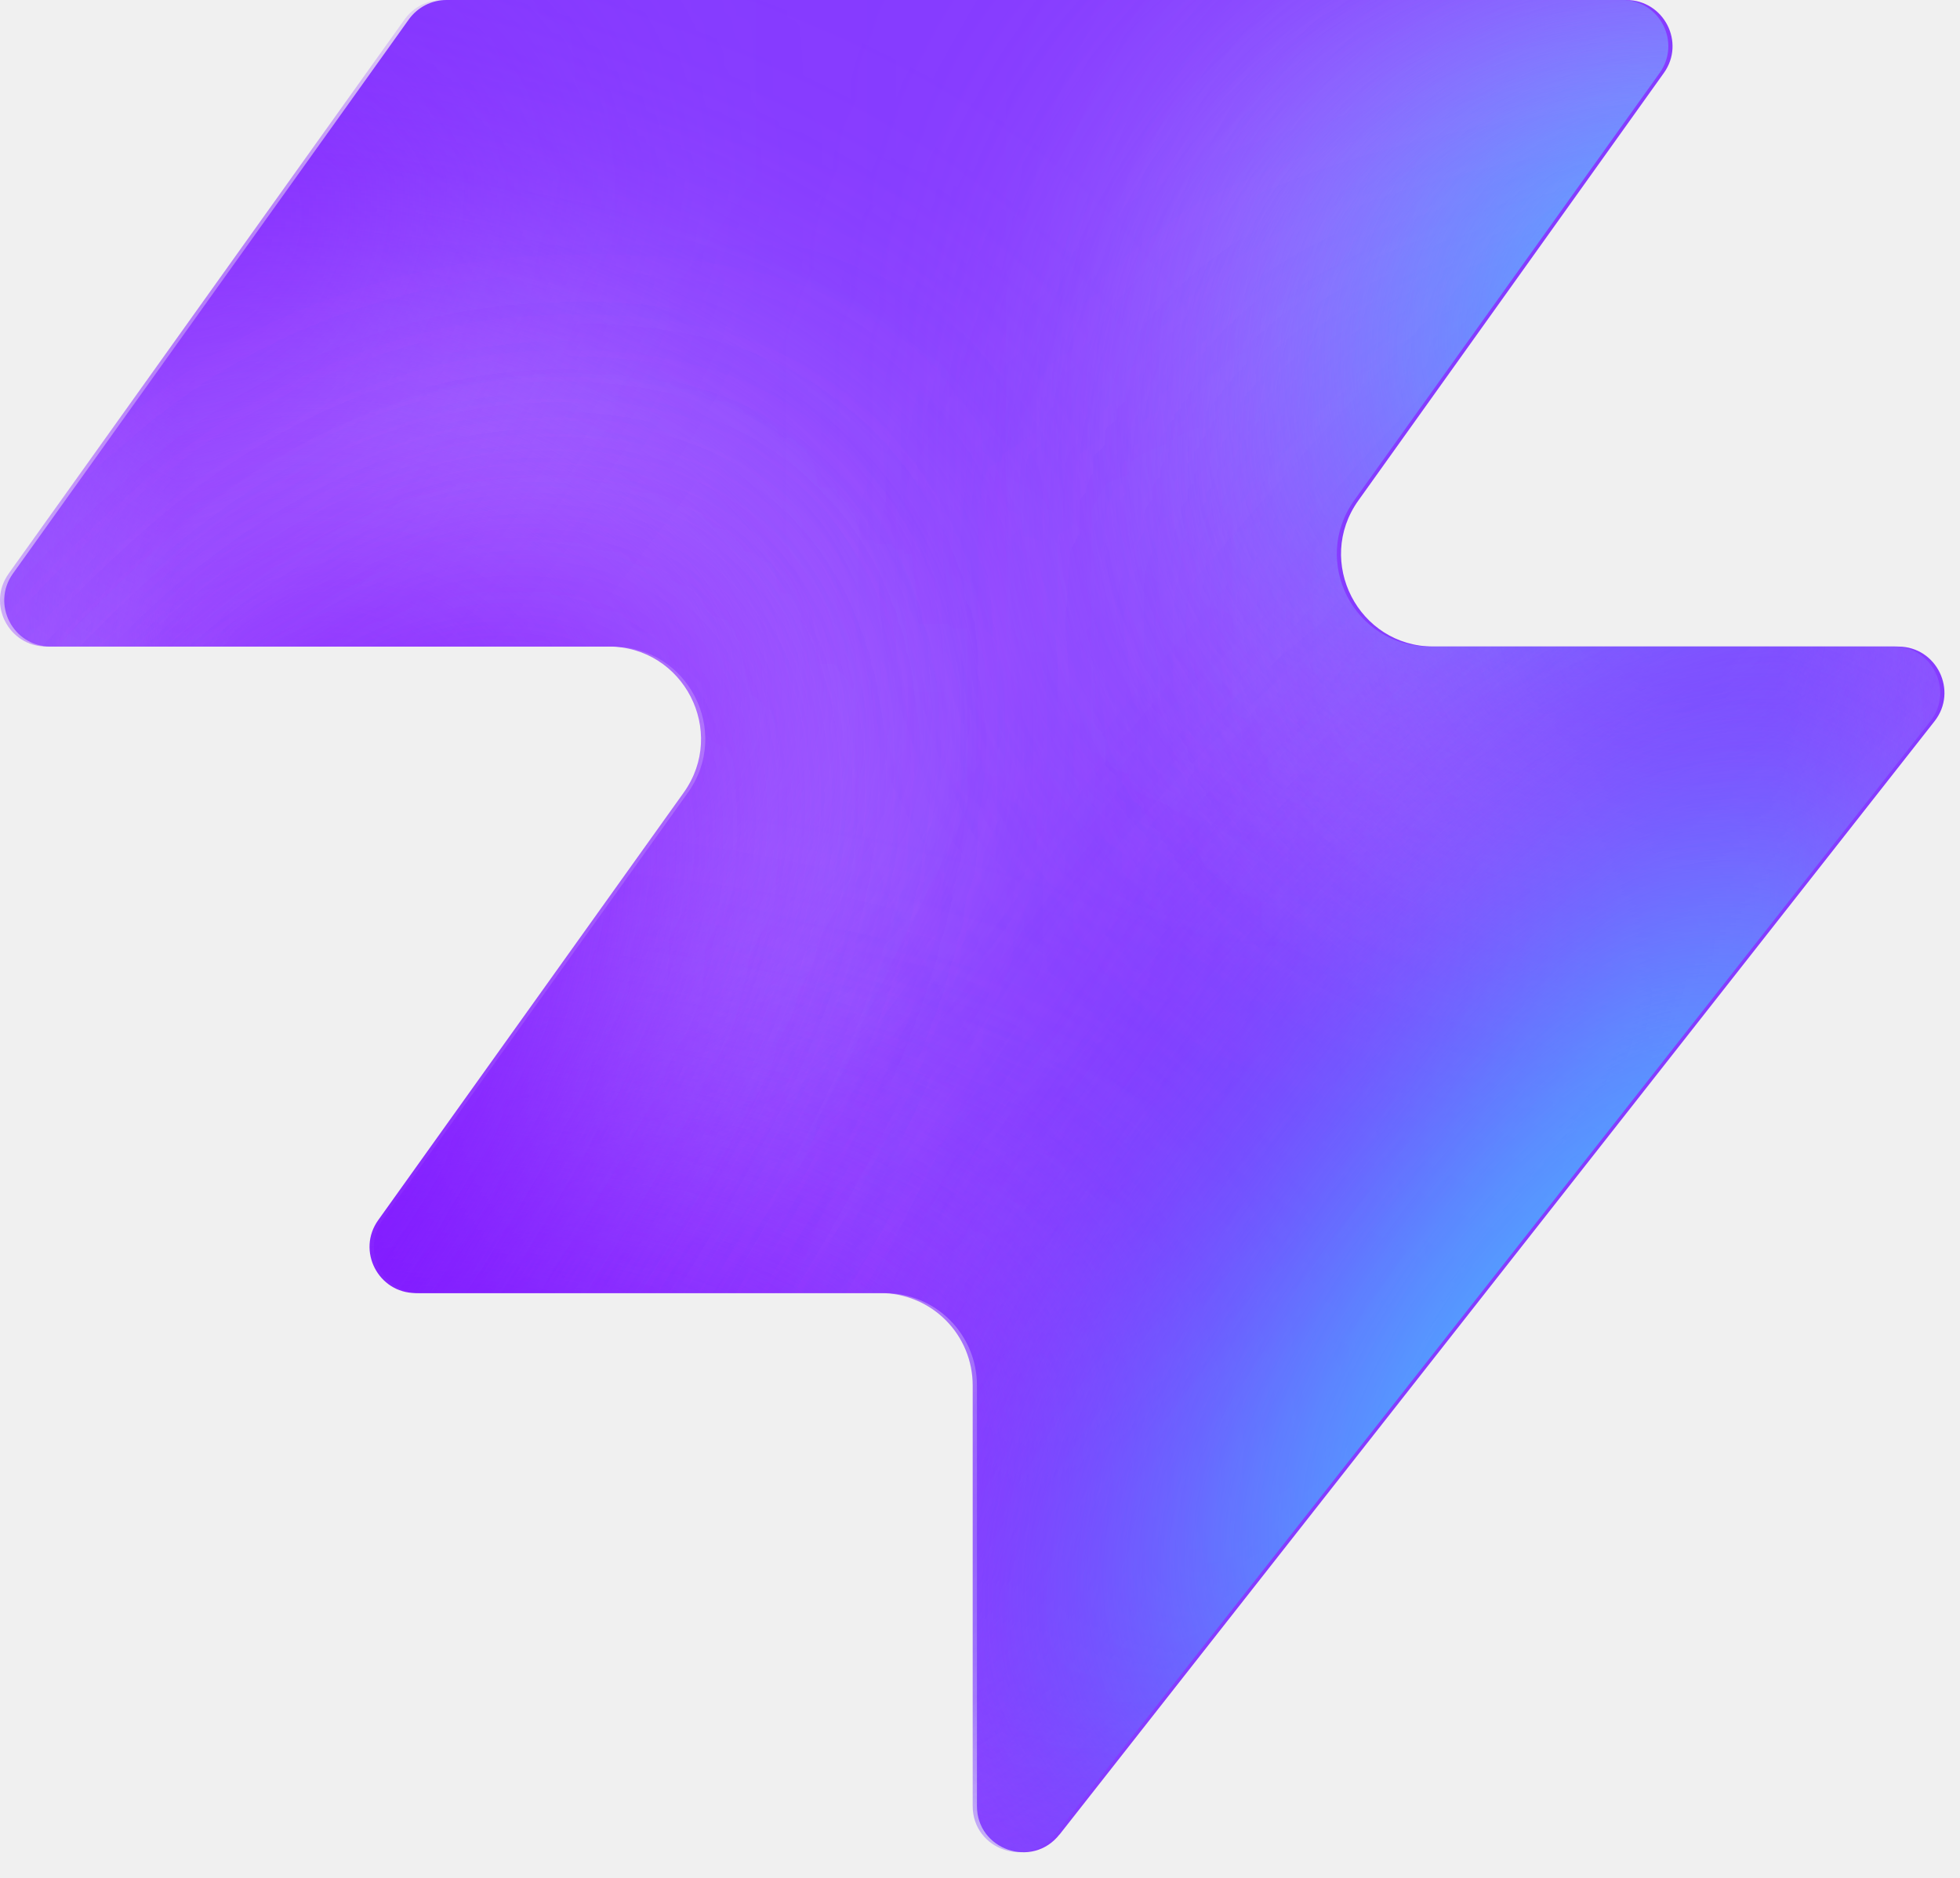
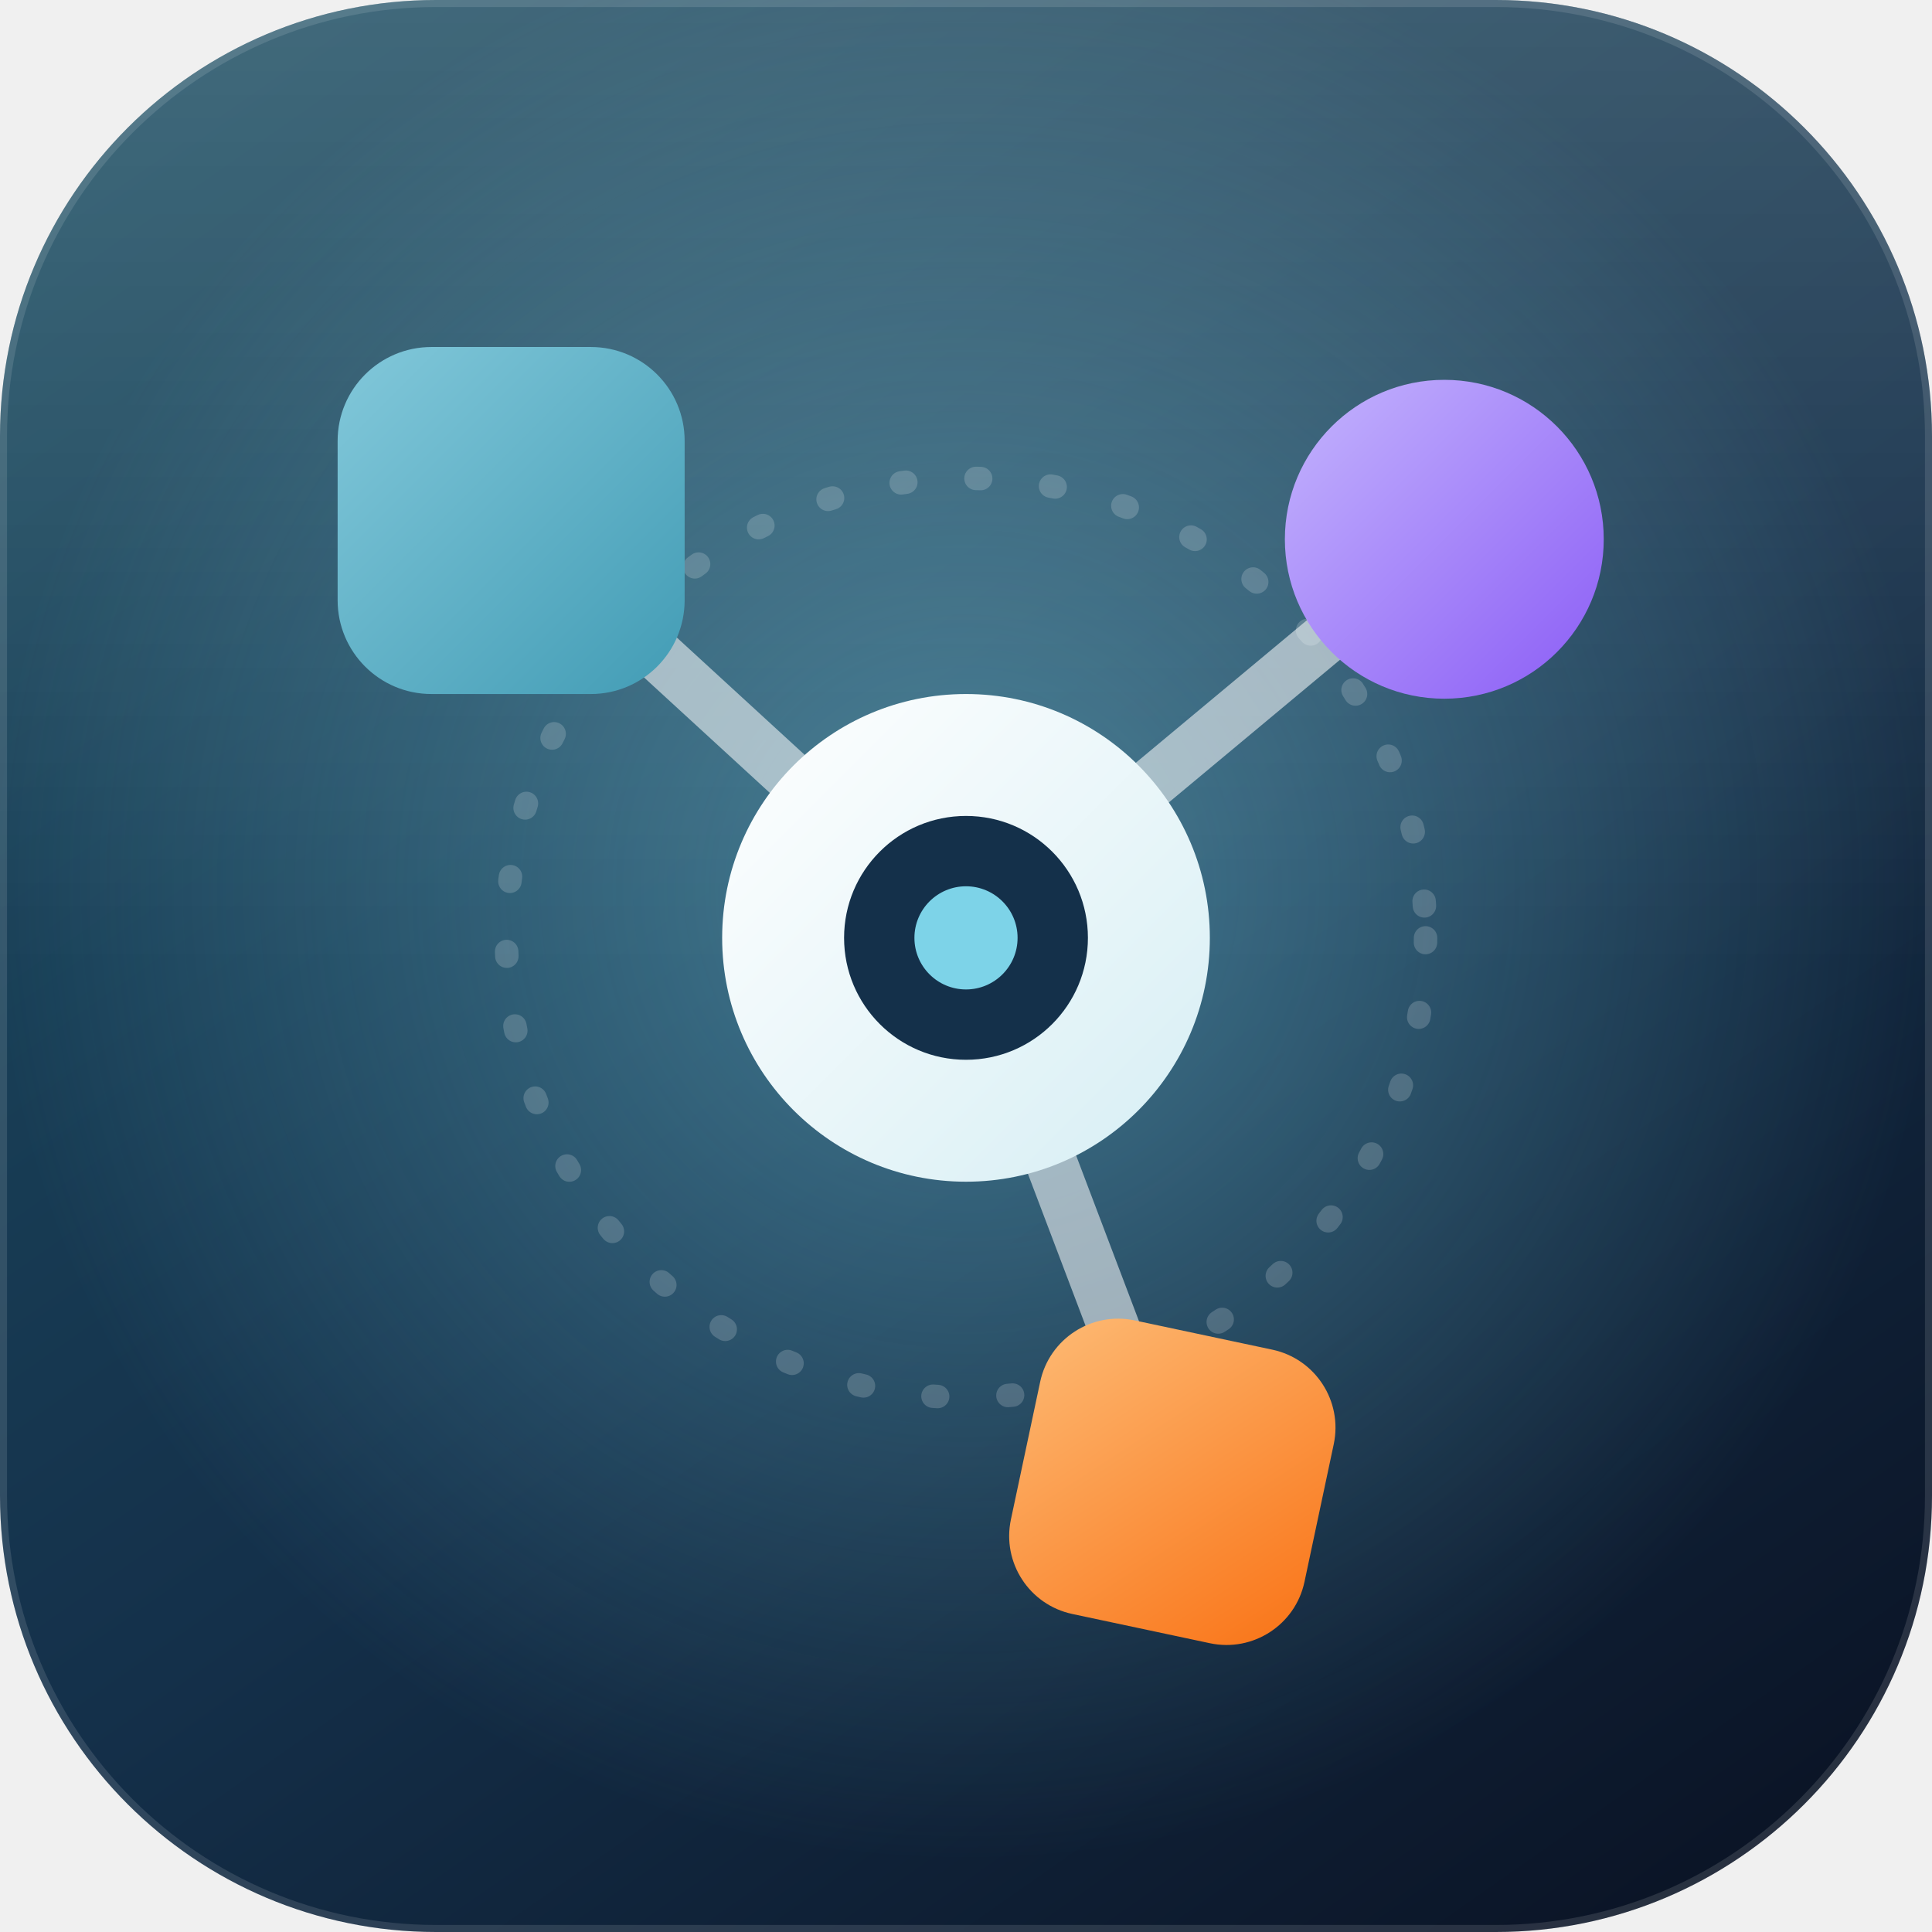
- <svg xmlns="http://www.w3.org/2000/svg" width="48" height="46" fill="none" viewBox="0 0 48 46">
-   <path fill="#863bff" d="M25.946 44.938c-.664.845-2.021.375-2.021-.698V33.937a2.26 2.26 0 0 0-2.262-2.262H10.287c-.92 0-1.456-1.04-.92-1.788l7.48-10.471c1.07-1.497 0-3.578-1.842-3.578H1.237c-.92 0-1.456-1.04-.92-1.788L10.013.474c.214-.297.556-.474.92-.474h28.894c.92 0 1.456 1.04.92 1.788l-7.48 10.471c-1.07 1.498 0 3.579 1.842 3.579h11.377c.943 0 1.473 1.088.89 1.83L25.947 44.94z" style="fill:#863bff;fill:color(display-p3 .525 .23 1);fill-opacity:1" />
-   <mask id="a" width="48" height="46" x="0" y="0" maskUnits="userSpaceOnUse" style="mask-type:alpha">
-     <path fill="#000" d="M25.842 44.938c-.664.844-2.021.375-2.021-.698V33.937a2.26 2.26 0 0 0-2.262-2.262H10.183c-.92 0-1.456-1.04-.92-1.788l7.48-10.471c1.07-1.498 0-3.579-1.842-3.579H1.133c-.92 0-1.456-1.04-.92-1.787L9.91.473c.214-.297.556-.474.92-.474h28.894c.92 0 1.456 1.04.92 1.788l-7.48 10.471c-1.07 1.498 0 3.578 1.842 3.578h11.377c.943 0 1.473 1.088.89 1.832L25.843 44.94z" style="fill:#000;fill-opacity:1" />
-   </mask>
-   <g mask="url(#a)">
-     <g filter="url(#b)">
-       <ellipse cx="5.508" cy="14.704" fill="#ede6ff" rx="5.508" ry="14.704" style="fill:#ede6ff;fill:color(display-p3 .927 .903 1);fill-opacity:1" transform="matrix(.00324 1 1 -.00324 -4.47 31.516)" />
-     </g>
-     <g filter="url(#c)">
-       <ellipse cx="10.399" cy="29.851" fill="#ede6ff" rx="10.399" ry="29.851" style="fill:#ede6ff;fill:color(display-p3 .927 .903 1);fill-opacity:1" transform="matrix(.00324 1 1 -.00324 -39.328 7.883)" />
-     </g>
-     <g filter="url(#d)">
-       <ellipse cx="5.508" cy="30.487" fill="#7e14ff" rx="5.508" ry="30.487" style="fill:#7e14ff;fill:color(display-p3 .492 .077 1);fill-opacity:1" transform="rotate(89.814 -25.913 -14.639)scale(1 -1)" />
-     </g>
-     <g filter="url(#e)">
-       <ellipse cx="5.508" cy="30.599" fill="#7e14ff" rx="5.508" ry="30.599" style="fill:#7e14ff;fill:color(display-p3 .492 .077 1);fill-opacity:1" transform="rotate(89.814 -32.644 -3.334)scale(1 -1)" />
-     </g>
-     <g filter="url(#f)">
-       <ellipse cx="5.508" cy="30.599" fill="#7e14ff" rx="5.508" ry="30.599" style="fill:#7e14ff;fill:color(display-p3 .492 .077 1);fill-opacity:1" transform="matrix(.00324 1 1 -.00324 -34.34 30.47)" />
-     </g>
-     <g filter="url(#g)">
-       <ellipse cx="14.072" cy="22.078" fill="#ede6ff" rx="14.072" ry="22.078" style="fill:#ede6ff;fill:color(display-p3 .927 .903 1);fill-opacity:1" transform="rotate(93.35 24.506 48.493)scale(-1 1)" />
-     </g>
-     <g filter="url(#h)">
-       <ellipse cx="3.47" cy="21.501" fill="#7e14ff" rx="3.47" ry="21.501" style="fill:#7e14ff;fill:color(display-p3 .492 .077 1);fill-opacity:1" transform="rotate(89.009 28.708 47.59)scale(-1 1)" />
-     </g>
-     <g filter="url(#i)">
-       <ellipse cx="3.47" cy="21.501" fill="#7e14ff" rx="3.47" ry="21.501" style="fill:#7e14ff;fill:color(display-p3 .492 .077 1);fill-opacity:1" transform="rotate(89.009 28.708 47.59)scale(-1 1)" />
-     </g>
-     <g filter="url(#j)">
-       <ellipse cx=".387" cy="8.972" fill="#7e14ff" rx="4.407" ry="29.108" style="fill:#7e14ff;fill:color(display-p3 .492 .077 1);fill-opacity:1" transform="rotate(39.51 .387 8.972)" />
-     </g>
-     <g filter="url(#k)">
-       <ellipse cx="47.523" cy="-6.092" fill="#7e14ff" rx="4.407" ry="29.108" style="fill:#7e14ff;fill:color(display-p3 .492 .077 1);fill-opacity:1" transform="rotate(37.892 47.523 -6.092)" />
-     </g>
-     <g filter="url(#l)">
-       <ellipse cx="41.412" cy="6.333" fill="#47bfff" rx="5.971" ry="9.665" style="fill:#47bfff;fill:color(display-p3 .28 .748 1);fill-opacity:1" transform="rotate(37.892 41.412 6.333)" />
-     </g>
-     <g filter="url(#m)">
-       <ellipse cx="-1.879" cy="38.332" fill="#7e14ff" rx="4.407" ry="29.108" style="fill:#7e14ff;fill:color(display-p3 .492 .077 1);fill-opacity:1" transform="rotate(37.892 -1.88 38.332)" />
-     </g>
-     <g filter="url(#n)">
-       <ellipse cx="-1.879" cy="38.332" fill="#7e14ff" rx="4.407" ry="29.108" style="fill:#7e14ff;fill:color(display-p3 .492 .077 1);fill-opacity:1" transform="rotate(37.892 -1.88 38.332)" />
-     </g>
-     <g filter="url(#o)">
-       <ellipse cx="35.651" cy="29.907" fill="#7e14ff" rx="4.407" ry="29.108" style="fill:#7e14ff;fill:color(display-p3 .492 .077 1);fill-opacity:1" transform="rotate(37.892 35.651 29.907)" />
-     </g>
-     <g filter="url(#p)">
-       <ellipse cx="38.418" cy="32.4" fill="#47bfff" rx="5.971" ry="15.297" style="fill:#47bfff;fill:color(display-p3 .28 .748 1);fill-opacity:1" transform="rotate(37.892 38.418 32.4)" />
-     </g>
+ <svg xmlns="http://www.w3.org/2000/svg" viewBox="100 100 824 824">
+   <defs>
+     <linearGradient id="bg" x1="0.15" y1="0" x2="0.85" y2="1">
+       <stop offset="0" stop-color="#1D4E63" />
+       <stop offset="0.55" stop-color="#14304A" />
+       <stop offset="1" stop-color="#0B1426" />
+     </linearGradient>
+     <radialGradient id="glow" cx="0.5" cy="0.46" r="0.5">
+       <stop offset="0" stop-color="#7DD3E8" stop-opacity="0.45" />
+       <stop offset="1" stop-color="#7DD3E8" stop-opacity="0" />
+     </radialGradient>
+     <linearGradient id="sheen" x1="0" y1="0" x2="0" y2="1">
+       <stop offset="0" stop-color="#FFFFFF" stop-opacity="0.16" />
+       <stop offset="0.5" stop-color="#FFFFFF" stop-opacity="0" />
+     </linearGradient>
+     <linearGradient id="core" x1="0" y1="0" x2="1" y2="1">
+       <stop offset="0" stop-color="#FFFFFF" />
+       <stop offset="1" stop-color="#D6EEF4" />
+     </linearGradient>
+     <linearGradient id="teal" x1="0" y1="0" x2="1" y2="1">
+       <stop offset="0" stop-color="#82C8DA" />
+       <stop offset="1" stop-color="#429CB5" />
+     </linearGradient>
+     <linearGradient id="violet" x1="0" y1="0" x2="1" y2="1">
+       <stop offset="0" stop-color="#C4B5FD" />
+       <stop offset="1" stop-color="#8B5CF6" />
+     </linearGradient>
+     <linearGradient id="amber" x1="0" y1="0" x2="1" y2="1">
+       <stop offset="0" stop-color="#FDBA74" />
+       <stop offset="1" stop-color="#F97316" />
+     </linearGradient>
+   </defs>
+   <rect x="100" y="100" width="824" height="824" rx="186" fill="url(#bg)" />
+   <rect x="100" y="100" width="824" height="824" rx="186" fill="url(#glow)" />
+   <rect x="100" y="100" width="824" height="824" rx="186" fill="url(#sheen)" />
+   <rect x="101.5" y="101.5" width="821" height="821" rx="184.5" fill="none" stroke="#FFFFFF" stroke-opacity="0.12" stroke-width="3" />
+   <circle cx="512" cy="500" r="196" fill="none" stroke="#FFFFFF" stroke-opacity="0.18" stroke-width="10" stroke-dasharray="2 30" stroke-linecap="round" />
+   <g stroke="#FFFFFF" stroke-opacity="0.55" stroke-width="22" stroke-linecap="round">
+     <line x1="512" y1="500" x2="318" y2="322" />
+     <line x1="512" y1="500" x2="716" y2="330" />
+     <line x1="512" y1="500" x2="600" y2="732" />
  </g>
-   <defs>
-     <filter id="b" width="60.045" height="41.654" x="-19.77" y="16.149" color-interpolation-filters="sRGB" filterUnits="userSpaceOnUse">
-       <feFlood flood-opacity="0" result="BackgroundImageFix" />
-       <feBlend in="SourceGraphic" in2="BackgroundImageFix" result="shape" />
-       <feGaussianBlur result="effect1_foregroundBlur_2002_17158" stdDeviation="7.659" />
-     </filter>
-     <filter id="c" width="90.34" height="51.437" x="-54.613" y="-7.533" color-interpolation-filters="sRGB" filterUnits="userSpaceOnUse">
-       <feFlood flood-opacity="0" result="BackgroundImageFix" />
-       <feBlend in="SourceGraphic" in2="BackgroundImageFix" result="shape" />
-       <feGaussianBlur result="effect1_foregroundBlur_2002_17158" stdDeviation="7.659" />
-     </filter>
-     <filter id="d" width="79.355" height="29.4" x="-49.64" y="2.03" color-interpolation-filters="sRGB" filterUnits="userSpaceOnUse">
-       <feFlood flood-opacity="0" result="BackgroundImageFix" />
-       <feBlend in="SourceGraphic" in2="BackgroundImageFix" result="shape" />
-       <feGaussianBlur result="effect1_foregroundBlur_2002_17158" stdDeviation="4.596" />
-     </filter>
-     <filter id="e" width="79.579" height="29.4" x="-45.045" y="20.029" color-interpolation-filters="sRGB" filterUnits="userSpaceOnUse">
-       <feFlood flood-opacity="0" result="BackgroundImageFix" />
-       <feBlend in="SourceGraphic" in2="BackgroundImageFix" result="shape" />
-       <feGaussianBlur result="effect1_foregroundBlur_2002_17158" stdDeviation="4.596" />
-     </filter>
-     <filter id="f" width="79.579" height="29.4" x="-43.513" y="21.178" color-interpolation-filters="sRGB" filterUnits="userSpaceOnUse">
-       <feFlood flood-opacity="0" result="BackgroundImageFix" />
-       <feBlend in="SourceGraphic" in2="BackgroundImageFix" result="shape" />
-       <feGaussianBlur result="effect1_foregroundBlur_2002_17158" stdDeviation="4.596" />
-     </filter>
-     <filter id="g" width="74.749" height="58.852" x="15.756" y="-17.901" color-interpolation-filters="sRGB" filterUnits="userSpaceOnUse">
-       <feFlood flood-opacity="0" result="BackgroundImageFix" />
-       <feBlend in="SourceGraphic" in2="BackgroundImageFix" result="shape" />
-       <feGaussianBlur result="effect1_foregroundBlur_2002_17158" stdDeviation="7.659" />
-     </filter>
-     <filter id="h" width="61.377" height="25.362" x="23.548" y="2.284" color-interpolation-filters="sRGB" filterUnits="userSpaceOnUse">
-       <feFlood flood-opacity="0" result="BackgroundImageFix" />
-       <feBlend in="SourceGraphic" in2="BackgroundImageFix" result="shape" />
-       <feGaussianBlur result="effect1_foregroundBlur_2002_17158" stdDeviation="4.596" />
-     </filter>
-     <filter id="i" width="61.377" height="25.362" x="23.548" y="2.284" color-interpolation-filters="sRGB" filterUnits="userSpaceOnUse">
-       <feFlood flood-opacity="0" result="BackgroundImageFix" />
-       <feBlend in="SourceGraphic" in2="BackgroundImageFix" result="shape" />
-       <feGaussianBlur result="effect1_foregroundBlur_2002_17158" stdDeviation="4.596" />
-     </filter>
-     <filter id="j" width="56.045" height="63.649" x="-27.636" y="-22.853" color-interpolation-filters="sRGB" filterUnits="userSpaceOnUse">
-       <feFlood flood-opacity="0" result="BackgroundImageFix" />
-       <feBlend in="SourceGraphic" in2="BackgroundImageFix" result="shape" />
-       <feGaussianBlur result="effect1_foregroundBlur_2002_17158" stdDeviation="4.596" />
-     </filter>
-     <filter id="k" width="54.814" height="64.646" x="20.116" y="-38.415" color-interpolation-filters="sRGB" filterUnits="userSpaceOnUse">
-       <feFlood flood-opacity="0" result="BackgroundImageFix" />
-       <feBlend in="SourceGraphic" in2="BackgroundImageFix" result="shape" />
-       <feGaussianBlur result="effect1_foregroundBlur_2002_17158" stdDeviation="4.596" />
-     </filter>
-     <filter id="l" width="33.541" height="35.313" x="24.641" y="-11.323" color-interpolation-filters="sRGB" filterUnits="userSpaceOnUse">
-       <feFlood flood-opacity="0" result="BackgroundImageFix" />
-       <feBlend in="SourceGraphic" in2="BackgroundImageFix" result="shape" />
-       <feGaussianBlur result="effect1_foregroundBlur_2002_17158" stdDeviation="4.596" />
-     </filter>
-     <filter id="m" width="54.814" height="64.646" x="-29.286" y="6.009" color-interpolation-filters="sRGB" filterUnits="userSpaceOnUse">
-       <feFlood flood-opacity="0" result="BackgroundImageFix" />
-       <feBlend in="SourceGraphic" in2="BackgroundImageFix" result="shape" />
-       <feGaussianBlur result="effect1_foregroundBlur_2002_17158" stdDeviation="4.596" />
-     </filter>
-     <filter id="n" width="54.814" height="64.646" x="-29.286" y="6.009" color-interpolation-filters="sRGB" filterUnits="userSpaceOnUse">
-       <feFlood flood-opacity="0" result="BackgroundImageFix" />
-       <feBlend in="SourceGraphic" in2="BackgroundImageFix" result="shape" />
-       <feGaussianBlur result="effect1_foregroundBlur_2002_17158" stdDeviation="4.596" />
-     </filter>
-     <filter id="o" width="54.814" height="64.646" x="8.244" y="-2.416" color-interpolation-filters="sRGB" filterUnits="userSpaceOnUse">
-       <feFlood flood-opacity="0" result="BackgroundImageFix" />
-       <feBlend in="SourceGraphic" in2="BackgroundImageFix" result="shape" />
-       <feGaussianBlur result="effect1_foregroundBlur_2002_17158" stdDeviation="4.596" />
-     </filter>
-     <filter id="p" width="39.409" height="43.623" x="18.713" y="10.588" color-interpolation-filters="sRGB" filterUnits="userSpaceOnUse">
-       <feFlood flood-opacity="0" result="BackgroundImageFix" />
-       <feBlend in="SourceGraphic" in2="BackgroundImageFix" result="shape" />
-       <feGaussianBlur result="effect1_foregroundBlur_2002_17158" stdDeviation="4.596" />
-     </filter>
-   </defs>
+   <rect x="244" y="248" width="148" height="148" rx="40" fill="url(#teal)" />
+   <rect x="648" y="262" width="136" height="136" rx="68" fill="url(#violet)" />
+   <rect x="536" y="668" width="128" height="128" rx="34" fill="url(#amber)" transform="rotate(12 600 732)" />
+   <circle cx="512" cy="500" r="104" fill="url(#core)" />
+   <circle cx="512" cy="500" r="52" fill="#14304A" />
+   <circle cx="512" cy="500" r="22" fill="#7DD3E8" />
</svg>
